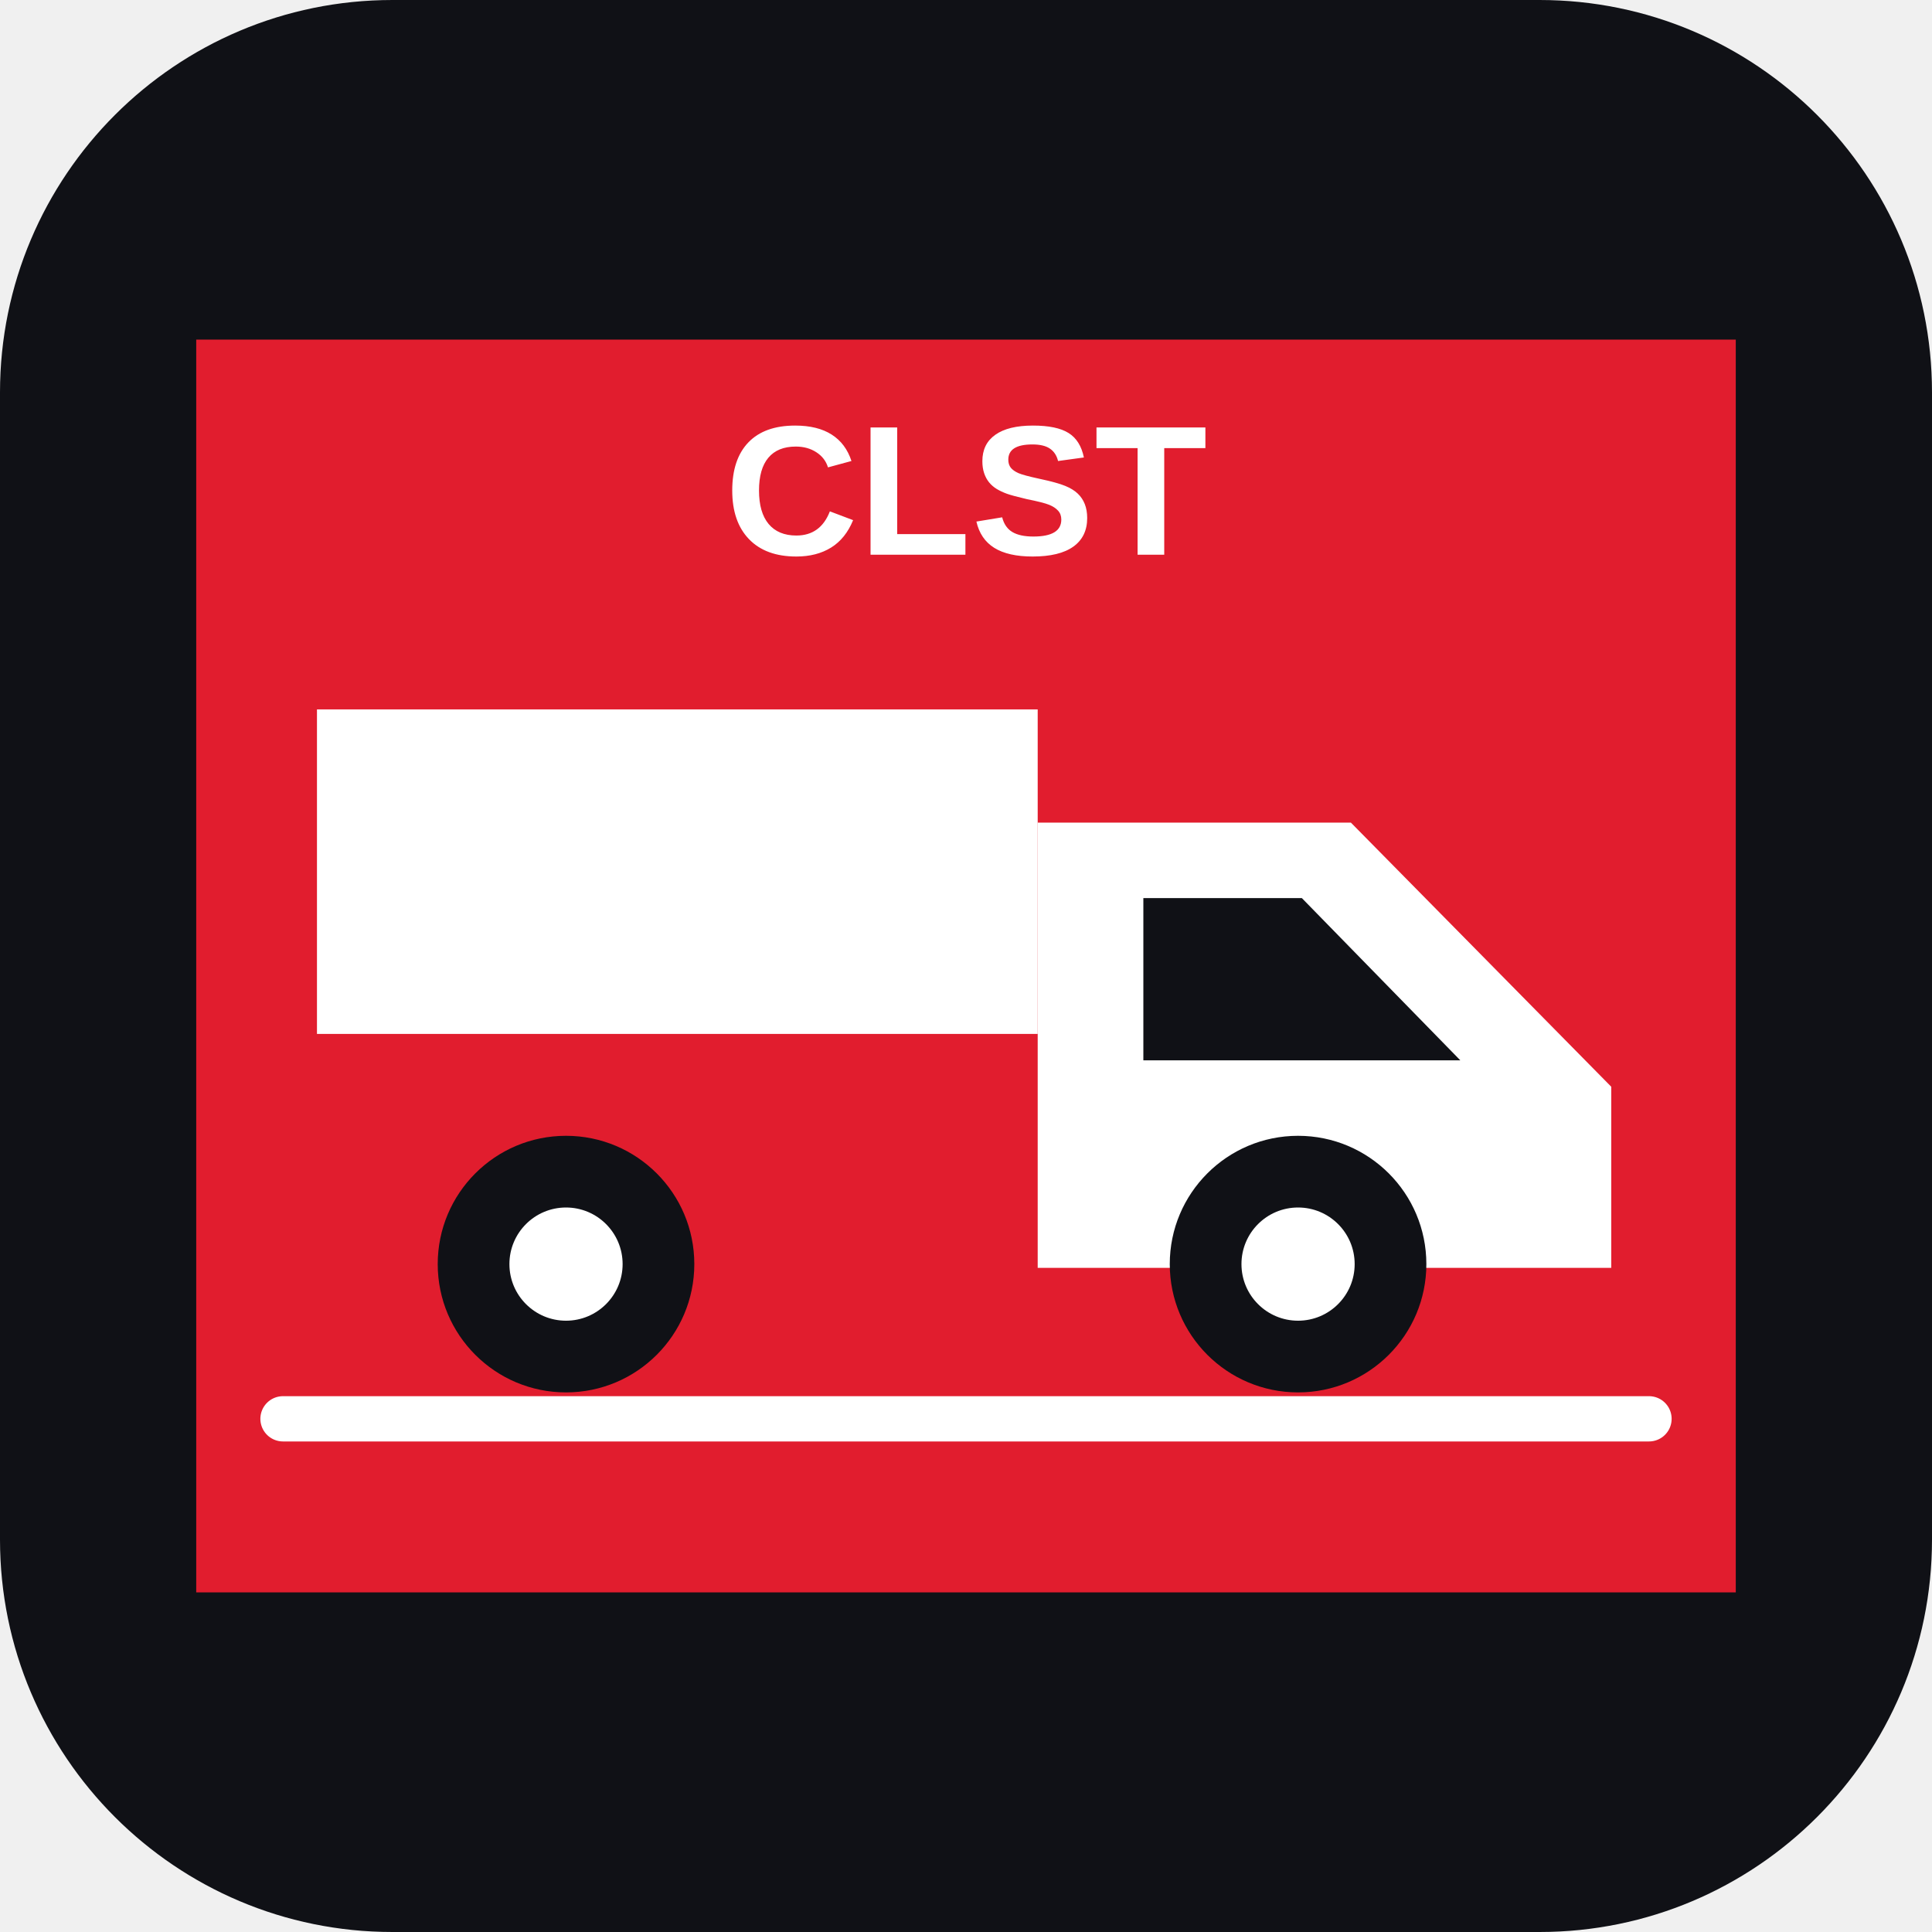
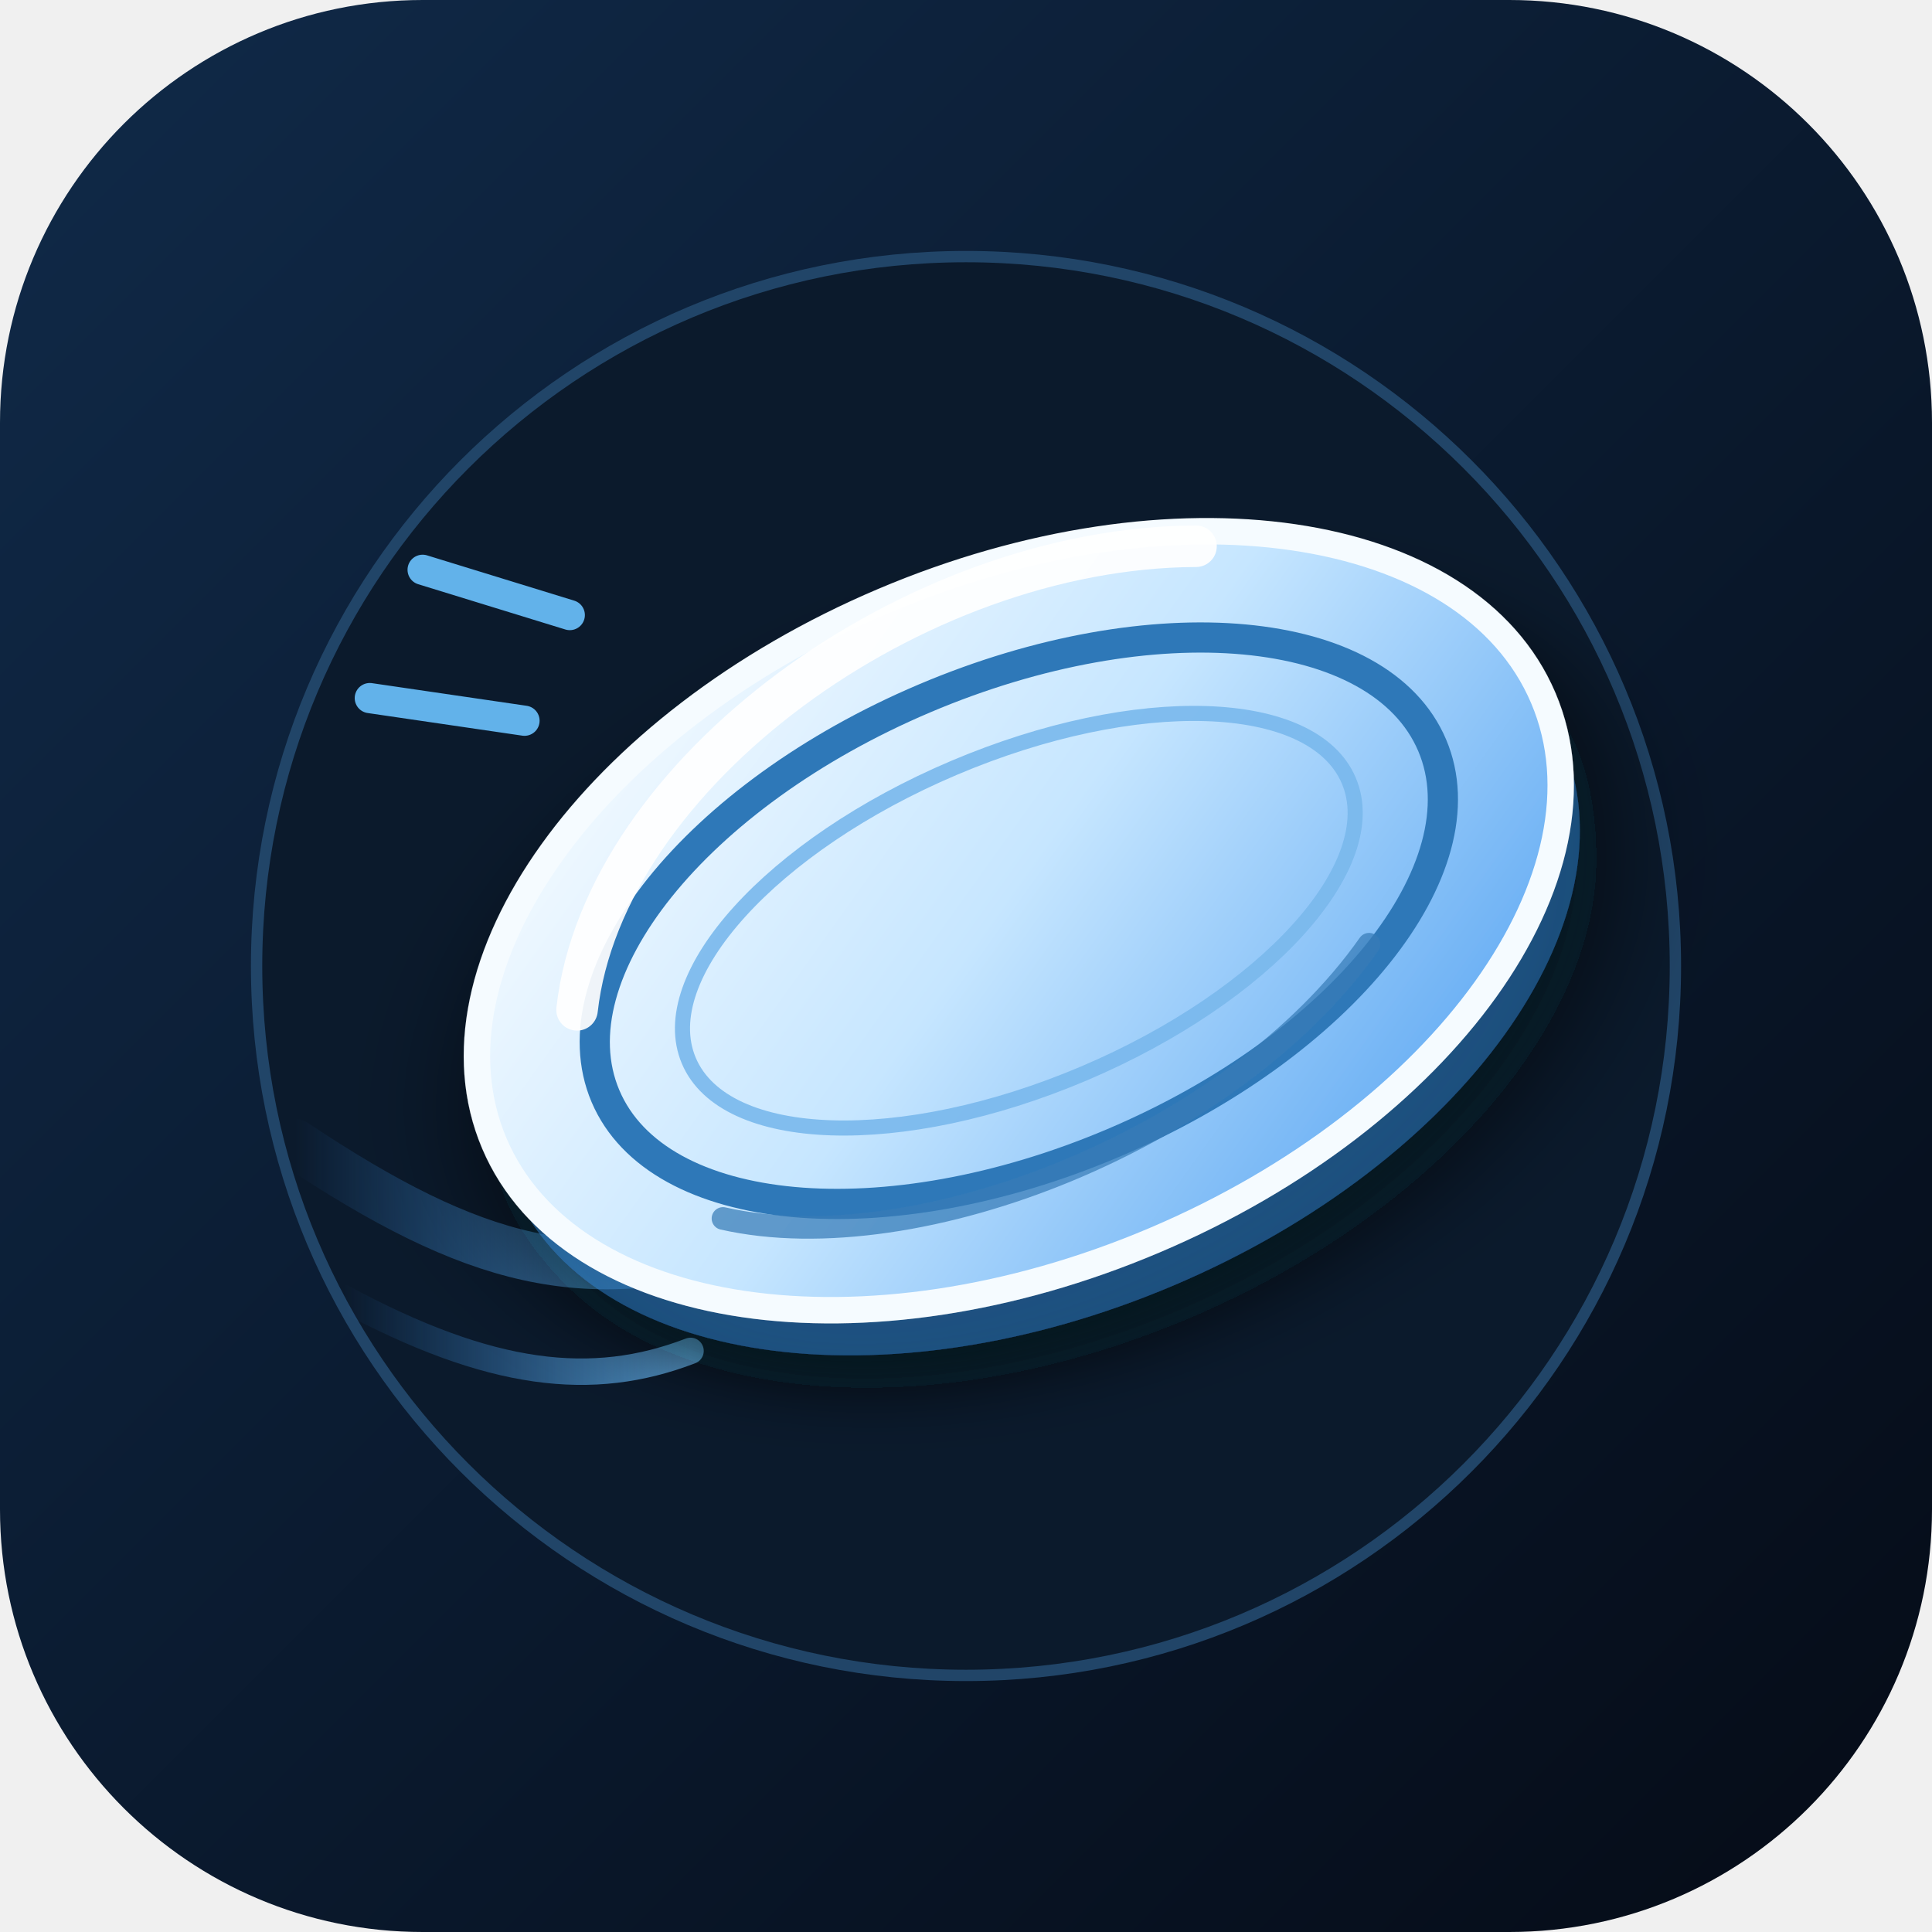
<svg xmlns="http://www.w3.org/2000/svg" viewBox="0 0 512 512">
-   <rect width="512" height="512" rx="104" fill="#101116" />
-   <path d="M52 90h408v332H52z" fill="#e11d2e" rx="44" />
-   <path d="M84 274V188h191v86" fill="#fff" />
-   <path d="M275 218h83l69 70v48H275z" fill="#fff" />
-   <path d="M303 238v43h84l-42-43z" fill="#101116" />
-   <circle cx="150" cy="335" r="34" fill="#101116" />
-   <circle cx="150" cy="335" r="15" fill="#fff" />
-   <circle cx="344" cy="335" r="34" fill="#101116" />
-   <circle cx="344" cy="335" r="15" fill="#fff" />
-   <path d="M75 376h362" stroke="#fff" stroke-width="12" stroke-linecap="round" />
-   <text x="256" y="147" text-anchor="middle" font-family="Arial,Helvetica,sans-serif" font-weight="900" font-size="49" fill="#fff">CLST</text>
+   <defs>
+     <linearGradient id="bg" x1="0" y1="0" x2="1" y2="1">
+       <stop offset="0" stop-color="#102a49" />
+       <stop offset="1" stop-color="#050b16" />
+     </linearGradient>
+     <linearGradient id="disc" x1="0" y1="0" x2="1" y2="1">
+       <stop offset="0" stop-color="#ffffff" />
+       <stop offset=".48" stop-color="#c6e6ff" />
+       <stop offset="1" stop-color="#4b9df0" />
+     </linearGradient>
+     <linearGradient id="trail" x1="0" y1="0" x2="1" y2="0">
+       <stop offset="0" stop-color="#3188df" stop-opacity="0" />
+       <stop offset="1" stop-color="#70c3ff" stop-opacity=".95" />
+     </linearGradient>
+     <filter id="shadow" x="-30%" y="-30%" width="160%" height="170%">
+       <feDropShadow dx="0" dy="15" stdDeviation="13" flood-color="#000814" flood-opacity=".65" />
+     </filter>
+   </defs>
+   <rect width="512" height="512" rx="112" fill="url(#bg)" />
+   <circle cx="256" cy="256" r="188" fill="#0b1a2c" stroke="#214568" stroke-width="3" />
+   <path d="M78 303 C126 335 155 342 198 329" fill="none" stroke="url(#trail)" stroke-width="13" stroke-linecap="round" />
+   <path d="M91 344 C130 365 157 368 183 358" fill="none" stroke="url(#trail)" stroke-width="7" stroke-linecap="round" opacity=".8" />
+   <g transform="rotate(-23 270 244)" filter="url(#shadow)">
+     <ellipse cx="270" cy="244" rx="151" ry="92" fill="#2d75bb" opacity=".48" transform="translate(0 13)" />
+     <ellipse cx="270" cy="244" rx="151" ry="92" fill="url(#disc)" stroke="#f5fbff" stroke-width="7" />
+     <ellipse cx="270" cy="244" rx="119" ry="64" fill="none" stroke="#2e78b8" stroke-width="8" />
+     <ellipse cx="270" cy="244" rx="95" ry="44" fill="none" stroke="#79b8ec" stroke-width="4" opacity=".9" />
+     <path d="M153 220 C184 165 283 142 352 171" fill="none" stroke="#fff" stroke-width="11" stroke-linecap="round" opacity=".92" />
+     <path d="M167 286 C210 317 300 319 353 286" fill="none" stroke="#367bb7" stroke-width="6" stroke-linecap="round" opacity=".72" />
+   </g>
+   <path d="M112 151 L151 163 M98 185 L139 191" fill="none" stroke="#6bc2ff" stroke-width="8" stroke-linecap="round" opacity=".9" />
</svg>
